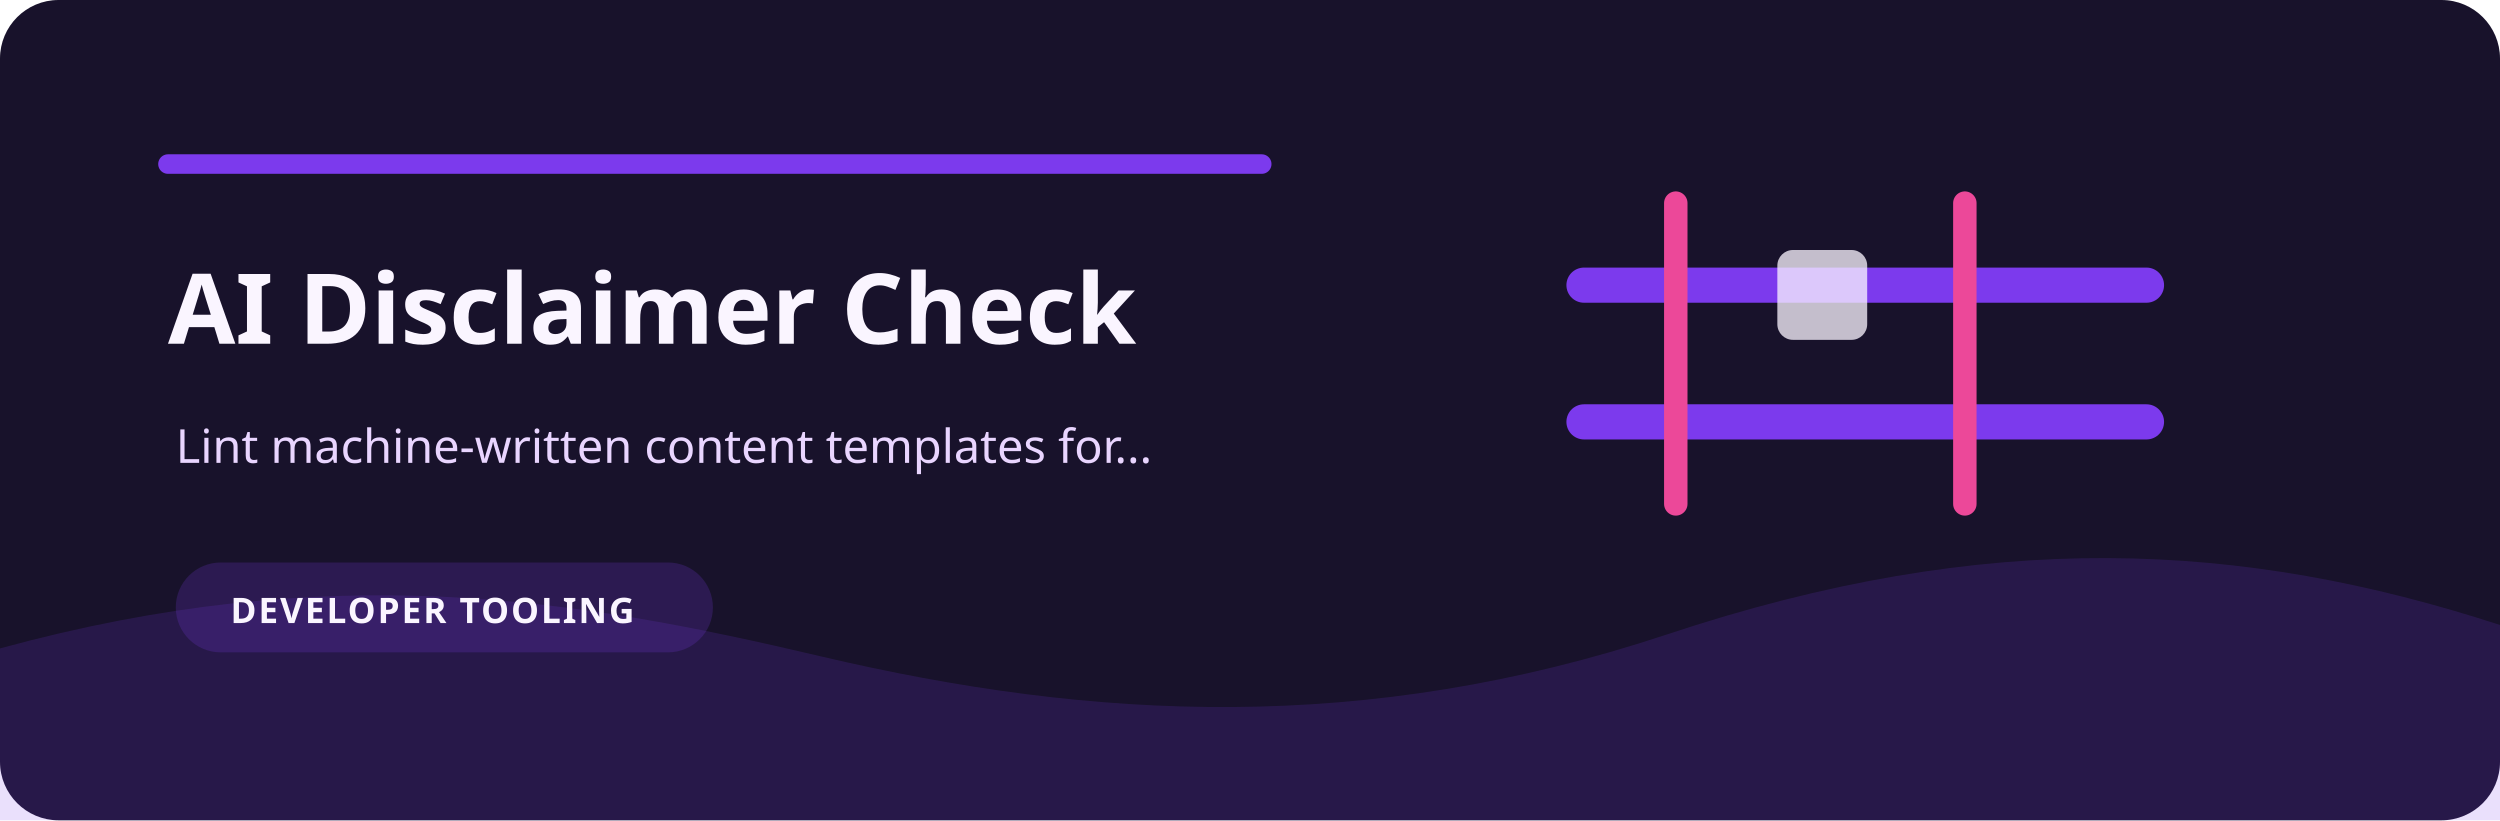
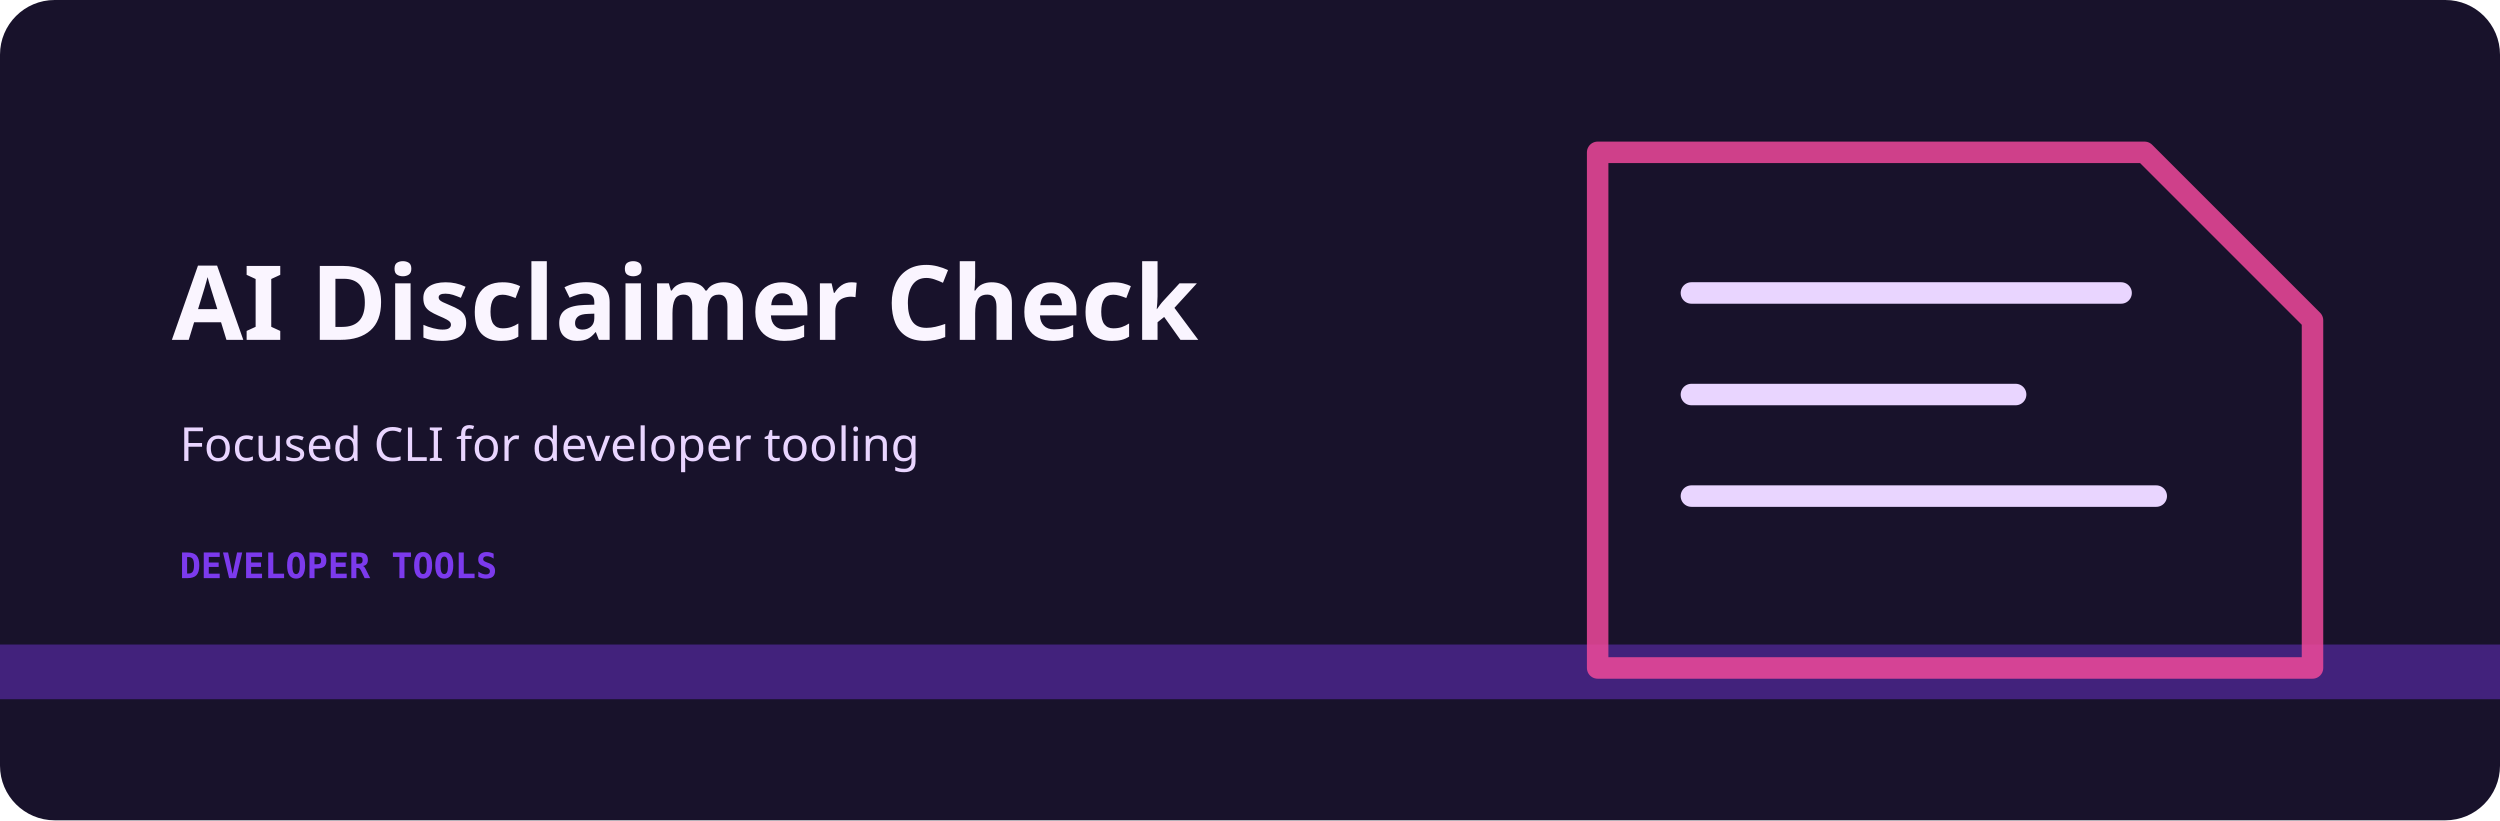
- <svg xmlns="http://www.w3.org/2000/svg" width="1280" height="420" viewBox="0 0 1280 420" fill="none" role="img" aria-label="AI Disclaimer Check project cover">
-   <rect width="1280" height="420" rx="30" fill="#18122b" />
-   <path d="M0 332C168 286 293 306 420 336C560 369 699 376 853 325C1018 270 1148 277 1280 320V420H0V332Z" fill="#7c3aed" opacity=".16" />
-   <path d="M86 84h560" stroke="#7c3aed" stroke-width="10" stroke-linecap="round" />
-   <text x="86" y="176" fill="#faf5ff" font-family="Plus Jakarta Sans, ui-sans-serif, system-ui" font-size="50" font-weight="800">AI Disclaimer Check</text>
-   <text x="90" y="237" fill="#e9d5ff" font-family="Plus Jakarta Sans, ui-sans-serif, system-ui" font-size="24" font-weight="500">Lint machine-written content templates for...</text>
-   <rect x="90" y="288" width="275" height="46" rx="23" fill="#7c3aed" opacity=".20" />
-   <text x="118" y="319" fill="#faf5ff" font-family="Plus Jakarta Sans, ui-sans-serif, system-ui" font-size="18" font-weight="800" letter-spacing="1">DEVELOPER TOOLING</text>
-   <path d="M811 146h288M811 216h288" stroke="#7c3aed" stroke-width="18" stroke-linecap="round" />
-   <path d="M858 104v154M1006 104v154" stroke="#ec4899" stroke-width="12" stroke-linecap="round" />
-   <rect x="910" y="128" width="46" height="46" rx="8" fill="#faf5ff" opacity=".76" />
+ <svg xmlns="http://www.w3.org/2000/svg" width="1280" height="420" viewBox="0 0 1280 420" fill="none" role="img" aria-label="AI Disclaimer Check cover">
+   <rect width="1280" height="420" rx="28" fill="#18122b" />
+   <path d="M0 344h1280" stroke="#7c3aed" stroke-width="28" opacity=".42" />
+   <path d="M818 78l280 0 86 86v178H818z" fill="none" stroke="#ec4899" stroke-width="11" stroke-linejoin="round" opacity=".86" />
+   <path d="M866 150h220M866 202h166M866 254h238" stroke="#e9d5ff" stroke-width="11" stroke-linecap="round" />
+   <text x="88" y="174" fill="#faf5ff" font-family="DM Sans, ui-sans-serif, system-ui" font-size="53" font-weight="900">AI Disclaimer Check</text>
+   <text x="92" y="236" fill="#e9d5ff" font-family="DM Sans, ui-sans-serif, system-ui" font-size="24">Focused CLI for developer tooling</text>
+   <text x="92" y="296" fill="#7c3aed" font-family="ui-monospace, SFMono-Regular, Menlo, monospace" font-size="18" font-weight="700">DEVELOPER TOOLS</text>
</svg>
